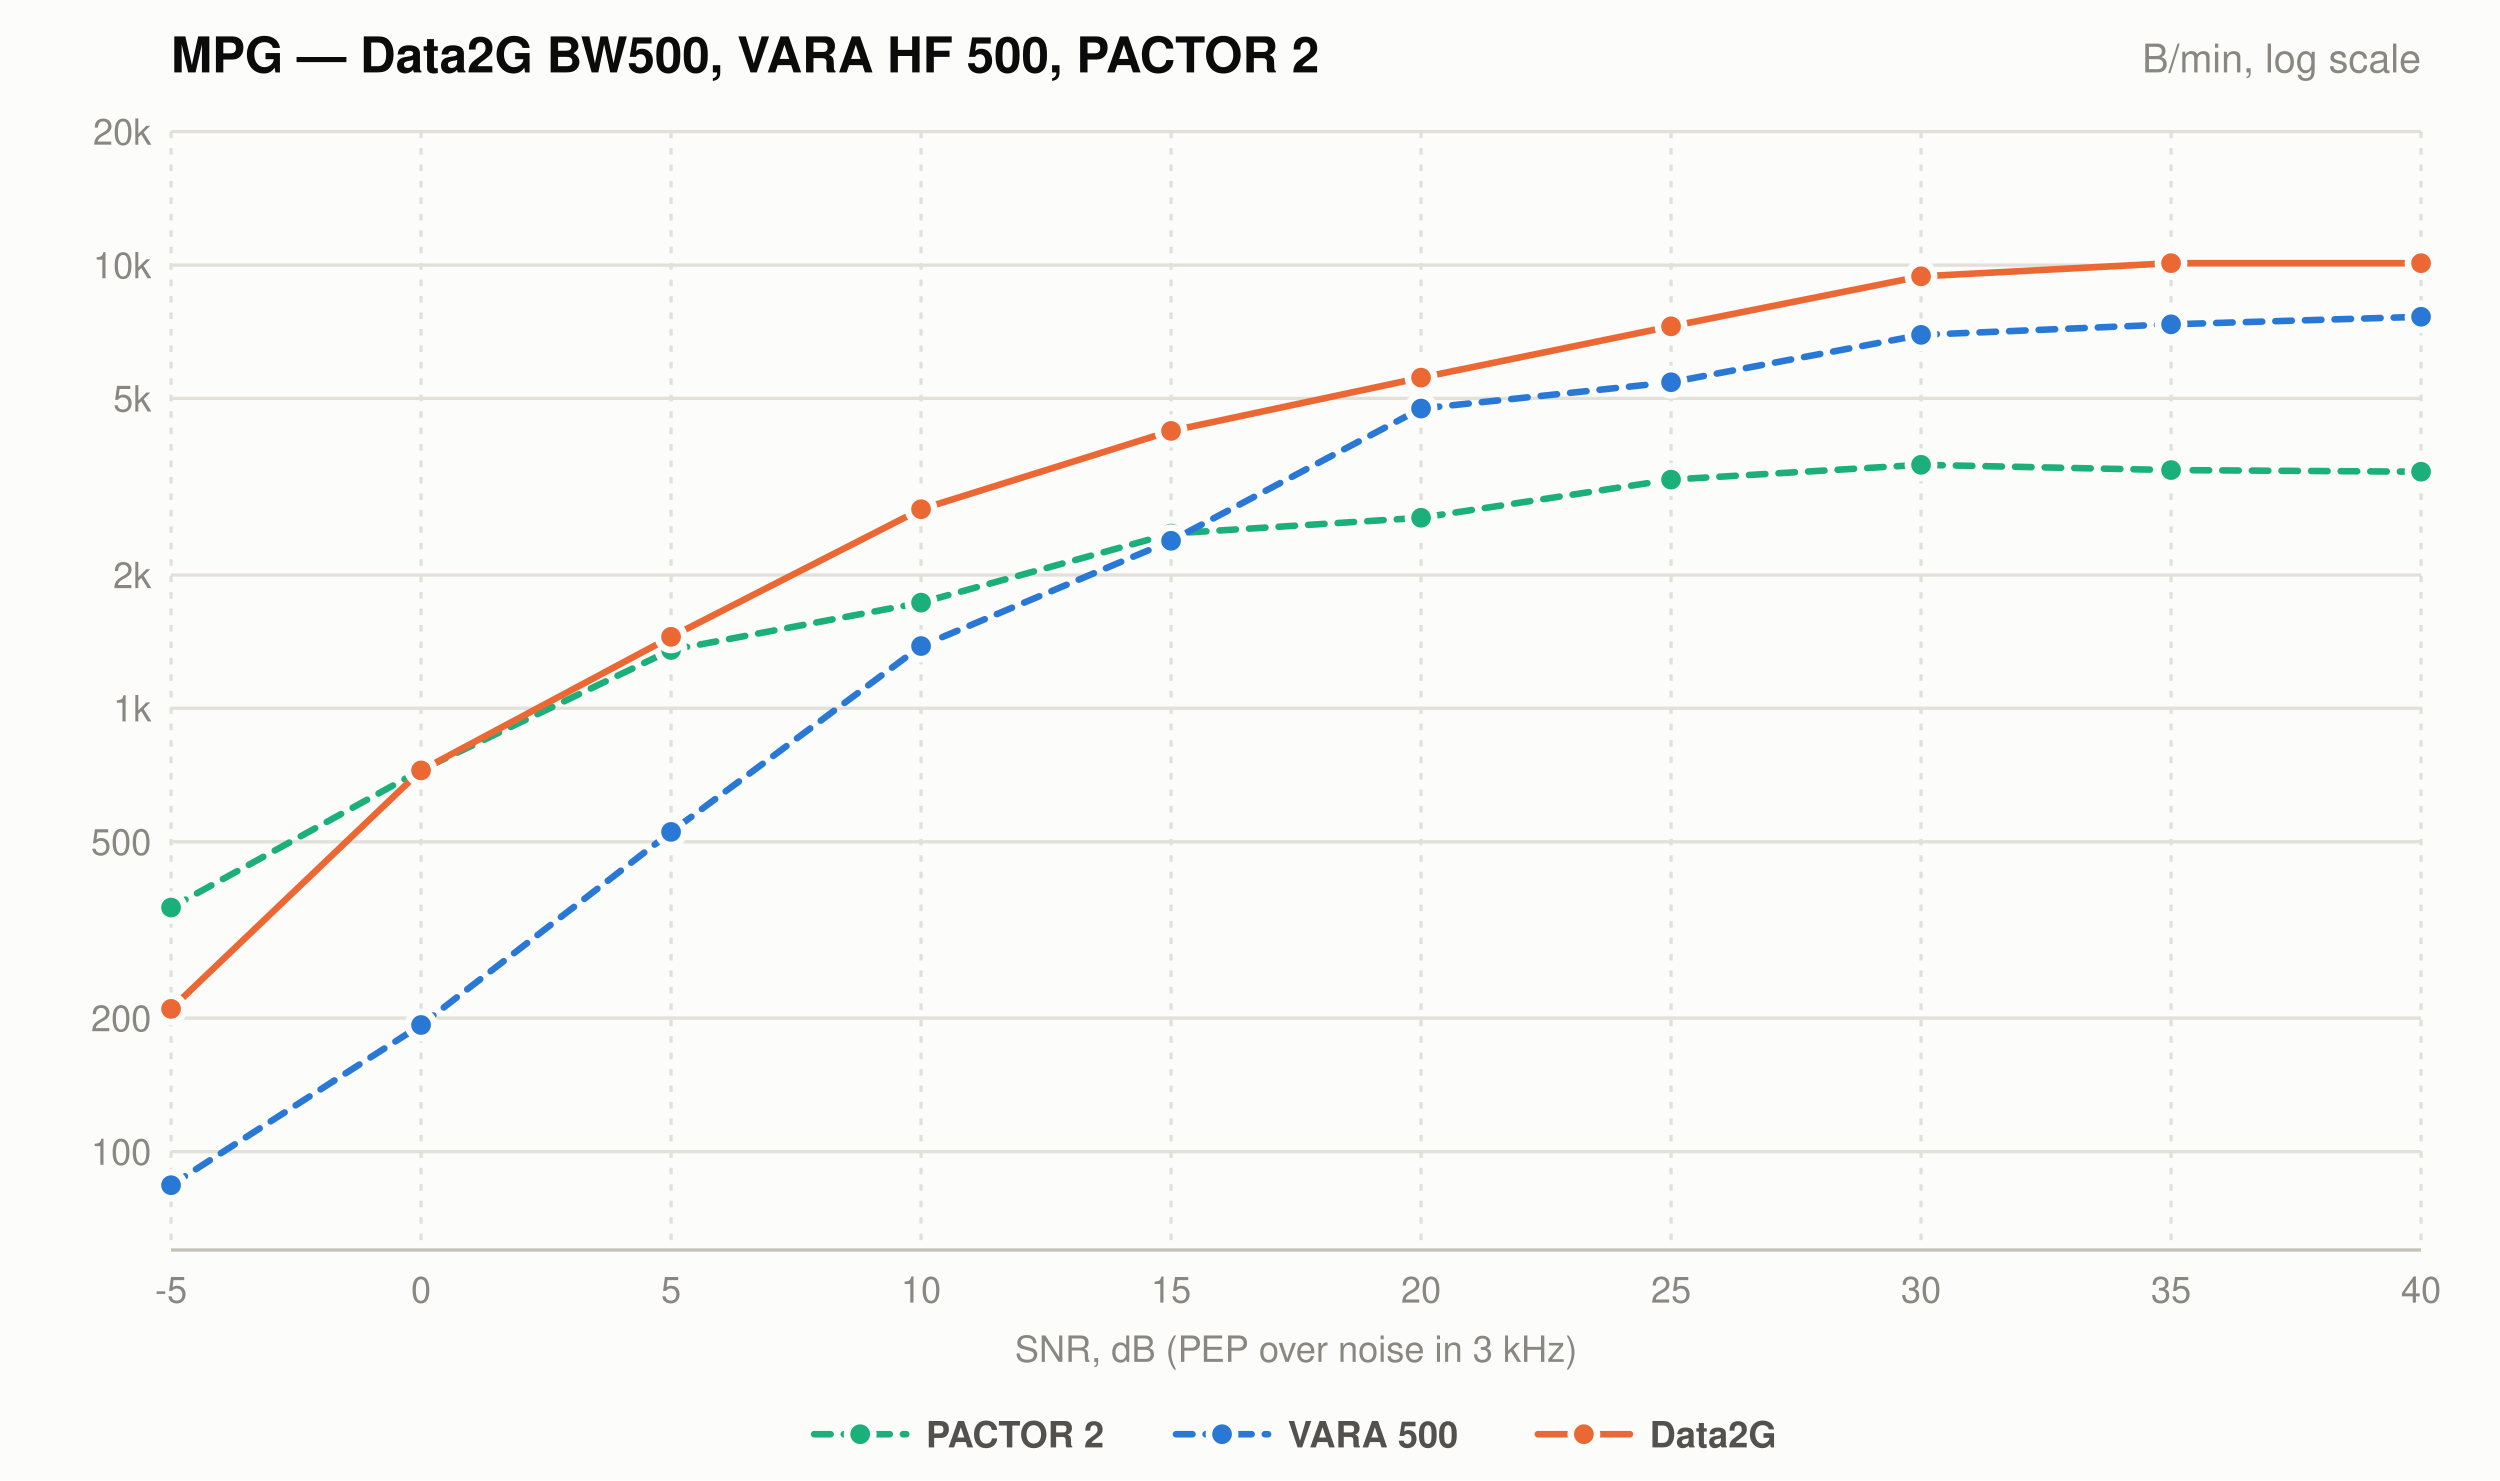
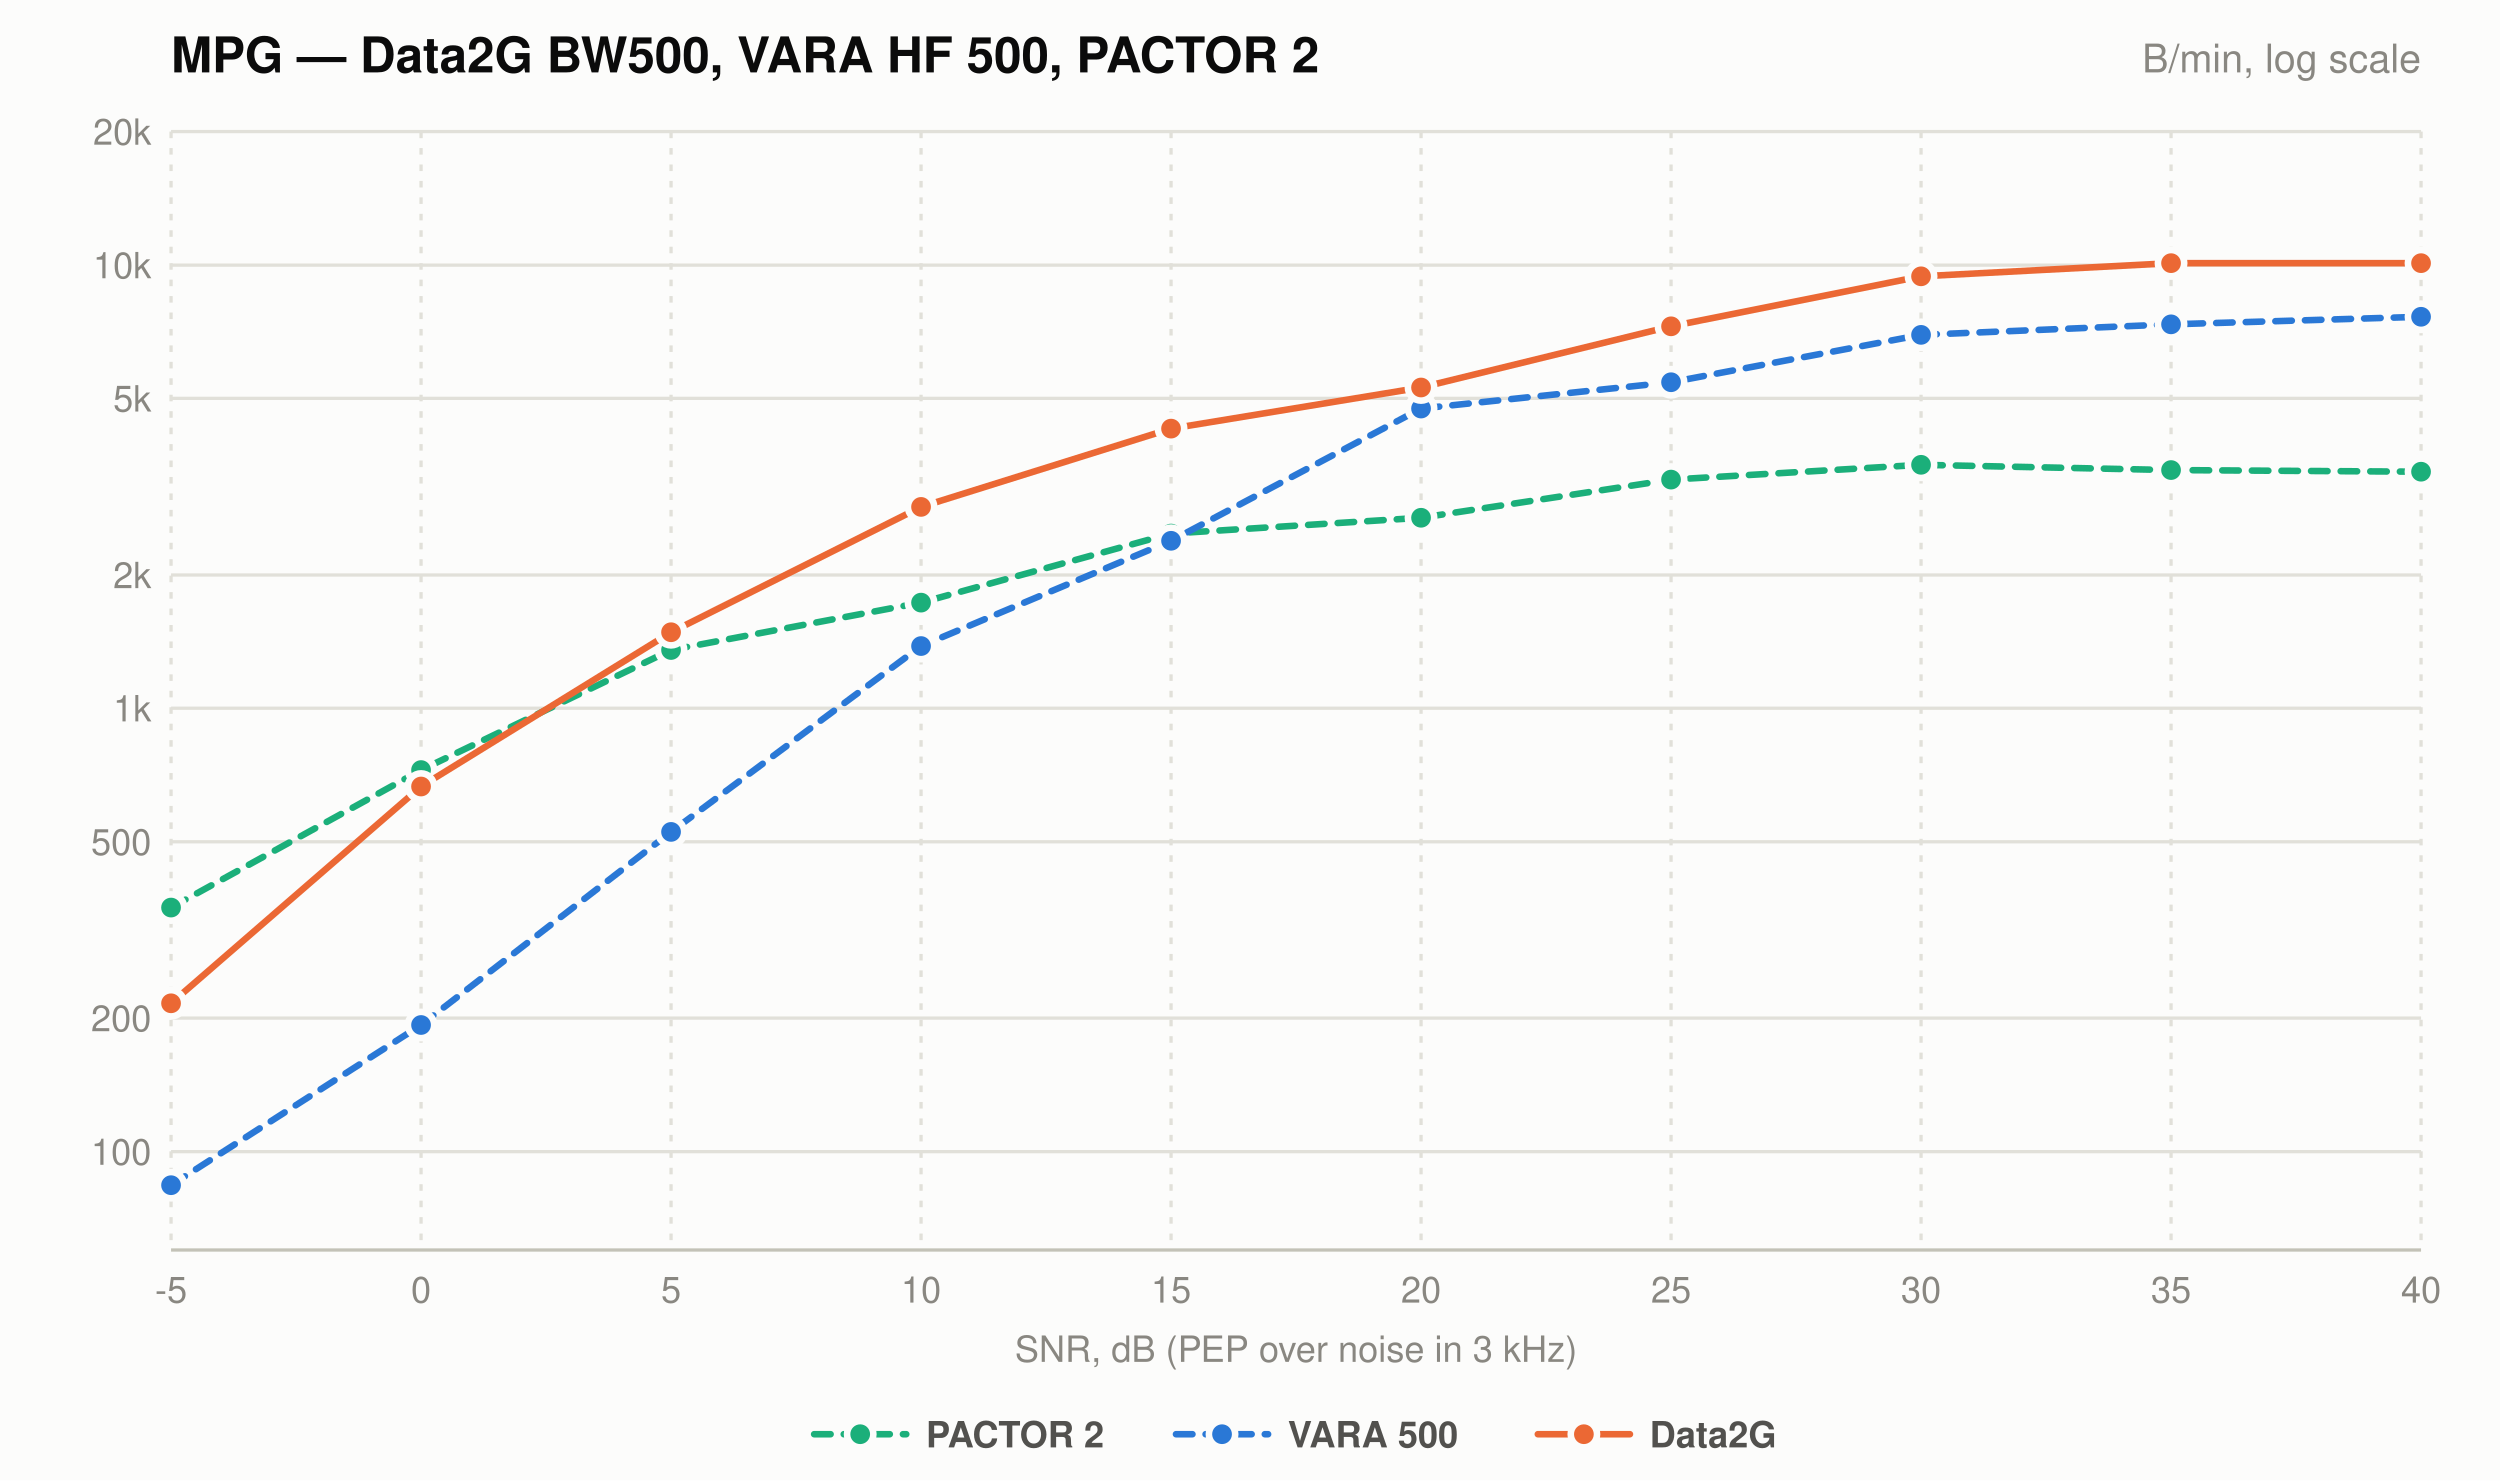
<svg xmlns="http://www.w3.org/2000/svg" viewBox="0 0 760 450" width="760" height="450" font-family="-apple-system, BlinkMacSystemFont, 'Segoe UI', Helvetica, Arial, sans-serif">
  <rect width="760" height="450" fill="#fcfcfb" />
  <text x="52" y="22" font-size="15" font-weight="600" fill="#0b0b0b">MPG — Data2G BW500, VARA HF 500, PACTOR 2</text>
  <text x="736" y="22" font-size="12" fill="#898781" text-anchor="end">B/min, log scale</text>
  <line x1="52" x2="736" y1="350.1" y2="350.1" stroke="#e1e0d9" />
  <text x="46" y="354.1" font-size="11" fill="#898781" text-anchor="end">100</text>
  <line x1="52" x2="736" y1="309.5" y2="309.5" stroke="#e1e0d9" />
  <text x="46" y="313.5" font-size="11" fill="#898781" text-anchor="end">200</text>
  <line x1="52" x2="736" y1="255.9" y2="255.9" stroke="#e1e0d9" />
  <text x="46" y="259.9" font-size="11" fill="#898781" text-anchor="end">500</text>
  <line x1="52" x2="736" y1="215.3" y2="215.3" stroke="#e1e0d9" />
  <text x="46" y="219.3" font-size="11" fill="#898781" text-anchor="end">1k</text>
  <line x1="52" x2="736" y1="174.8" y2="174.8" stroke="#e1e0d9" />
  <text x="46" y="178.8" font-size="11" fill="#898781" text-anchor="end">2k</text>
  <line x1="52" x2="736" y1="121.1" y2="121.1" stroke="#e1e0d9" />
  <text x="46" y="125.1" font-size="11" fill="#898781" text-anchor="end">5k</text>
  <line x1="52" x2="736" y1="80.6" y2="80.6" stroke="#e1e0d9" />
  <text x="46" y="84.6" font-size="11" fill="#898781" text-anchor="end">10k</text>
  <line x1="52" x2="736" y1="40.0" y2="40.0" stroke="#e1e0d9" />
  <text x="46" y="44.0" font-size="11" fill="#898781" text-anchor="end">20k</text>
  <line x1="52.0" x2="52.0" y1="40" y2="380" stroke="#e1e0d9" stroke-dasharray="2 3" />
  <text x="52.0" y="396" font-size="11" fill="#898781" text-anchor="middle">-5</text>
  <line x1="128.0" x2="128.0" y1="40" y2="380" stroke="#e1e0d9" stroke-dasharray="2 3" />
  <text x="128.0" y="396" font-size="11" fill="#898781" text-anchor="middle">0</text>
  <line x1="204.0" x2="204.0" y1="40" y2="380" stroke="#e1e0d9" stroke-dasharray="2 3" />
  <text x="204.0" y="396" font-size="11" fill="#898781" text-anchor="middle">5</text>
  <line x1="280.0" x2="280.0" y1="40" y2="380" stroke="#e1e0d9" stroke-dasharray="2 3" />
  <text x="280.0" y="396" font-size="11" fill="#898781" text-anchor="middle">10</text>
  <line x1="356.0" x2="356.0" y1="40" y2="380" stroke="#e1e0d9" stroke-dasharray="2 3" />
  <text x="356.0" y="396" font-size="11" fill="#898781" text-anchor="middle">15</text>
  <line x1="432.0" x2="432.0" y1="40" y2="380" stroke="#e1e0d9" stroke-dasharray="2 3" />
  <text x="432.0" y="396" font-size="11" fill="#898781" text-anchor="middle">20</text>
  <line x1="508.0" x2="508.0" y1="40" y2="380" stroke="#e1e0d9" stroke-dasharray="2 3" />
  <text x="508.0" y="396" font-size="11" fill="#898781" text-anchor="middle">25</text>
  <line x1="584.0" x2="584.0" y1="40" y2="380" stroke="#e1e0d9" stroke-dasharray="2 3" />
  <text x="584.0" y="396" font-size="11" fill="#898781" text-anchor="middle">30</text>
  <line x1="660.0" x2="660.0" y1="40" y2="380" stroke="#e1e0d9" stroke-dasharray="2 3" />
  <text x="660.0" y="396" font-size="11" fill="#898781" text-anchor="middle">35</text>
  <line x1="736.0" x2="736.0" y1="40" y2="380" stroke="#e1e0d9" stroke-dasharray="2 3" />
  <text x="736.0" y="396" font-size="11" fill="#898781" text-anchor="middle">40</text>
  <line x1="52" x2="736" y1="380" y2="380" stroke="#c3c2b7" />
  <text x="394.0" y="414" font-size="11" fill="#898781" text-anchor="middle">SNR, dB (PEP over noise in 3 kHz)</text>
  <path d="M52.0,275.9L128.0,234.1L204.0,197.6L280.0,183.2L356.0,162.2L432.0,157.4L508.0,145.8L584.0,141.3L660.0,142.9L736.0,143.4" fill="none" stroke="#1baf7a" stroke-width="2" stroke-linejoin="round" stroke-linecap="round" stroke-dasharray="5 4" />
  <circle cx="52.0" cy="275.9" r="4" fill="#1baf7a" stroke="#fcfcfb" stroke-width="2" />
  <circle cx="128.0" cy="234.1" r="4" fill="#1baf7a" stroke="#fcfcfb" stroke-width="2" />
  <circle cx="204.0" cy="197.6" r="4" fill="#1baf7a" stroke="#fcfcfb" stroke-width="2" />
  <circle cx="280.0" cy="183.2" r="4" fill="#1baf7a" stroke="#fcfcfb" stroke-width="2" />
  <circle cx="356.0" cy="162.2" r="4" fill="#1baf7a" stroke="#fcfcfb" stroke-width="2" />
  <circle cx="432.0" cy="157.4" r="4" fill="#1baf7a" stroke="#fcfcfb" stroke-width="2" />
  <circle cx="508.0" cy="145.8" r="4" fill="#1baf7a" stroke="#fcfcfb" stroke-width="2" />
  <circle cx="584.0" cy="141.3" r="4" fill="#1baf7a" stroke="#fcfcfb" stroke-width="2" />
  <circle cx="660.0" cy="142.9" r="4" fill="#1baf7a" stroke="#fcfcfb" stroke-width="2" />
  <circle cx="736.0" cy="143.4" r="4" fill="#1baf7a" stroke="#fcfcfb" stroke-width="2" />
  <path d="M52.0,360.3L128.0,311.6L204.0,252.9L280.0,196.4L356.0,164.4L432.0,124.2L508.0,116.2L584.0,101.8L660.0,98.6L736.0,96.3" fill="none" stroke="#2a78d6" stroke-width="2" stroke-linejoin="round" stroke-linecap="round" stroke-dasharray="5 4" />
  <circle cx="52.0" cy="360.3" r="4" fill="#2a78d6" stroke="#fcfcfb" stroke-width="2" />
  <circle cx="128.0" cy="311.6" r="4" fill="#2a78d6" stroke="#fcfcfb" stroke-width="2" />
  <circle cx="204.0" cy="252.9" r="4" fill="#2a78d6" stroke="#fcfcfb" stroke-width="2" />
  <circle cx="280.0" cy="196.4" r="4" fill="#2a78d6" stroke="#fcfcfb" stroke-width="2" />
  <circle cx="356.0" cy="164.4" r="4" fill="#2a78d6" stroke="#fcfcfb" stroke-width="2" />
  <circle cx="432.0" cy="124.2" r="4" fill="#2a78d6" stroke="#fcfcfb" stroke-width="2" />
  <circle cx="508.0" cy="116.2" r="4" fill="#2a78d6" stroke="#fcfcfb" stroke-width="2" />
  <circle cx="584.0" cy="101.8" r="4" fill="#2a78d6" stroke="#fcfcfb" stroke-width="2" />
  <circle cx="660.0" cy="98.6" r="4" fill="#2a78d6" stroke="#fcfcfb" stroke-width="2" />
  <circle cx="736.0" cy="96.3" r="4" fill="#2a78d6" stroke="#fcfcfb" stroke-width="2" />
-   <path d="M52.0,306.7L128.0,234.2L204.0,193.6L280.0,154.8L356.0,131.0L432.0,114.8L508.0,99.2L584.0,84.0L660.0,80.0L736.0,80.0" fill="none" stroke="#eb6834" stroke-width="2" stroke-linejoin="round" stroke-linecap="round" />
-   <circle cx="52.0" cy="306.7" r="4" fill="#eb6834" stroke="#fcfcfb" stroke-width="2" />
-   <circle cx="128.0" cy="234.2" r="4" fill="#eb6834" stroke="#fcfcfb" stroke-width="2" />
-   <circle cx="204.0" cy="193.6" r="4" fill="#eb6834" stroke="#fcfcfb" stroke-width="2" />
-   <circle cx="280.0" cy="154.8" r="4" fill="#eb6834" stroke="#fcfcfb" stroke-width="2" />
-   <circle cx="356.0" cy="131.0" r="4" fill="#eb6834" stroke="#fcfcfb" stroke-width="2" />
-   <circle cx="432.0" cy="114.8" r="4" fill="#eb6834" stroke="#fcfcfb" stroke-width="2" />
+   <path d="M52.0,305.0L128.0,239.1L204.0,192.2L280.0,154.1L356.0,130.3L432.0,117.8L508.0,99.2L584.0,84.0L660.0,80.0L736.0,80.0" fill="none" stroke="#eb6834" stroke-width="2" stroke-linejoin="round" stroke-linecap="round" />
+   <circle cx="52.0" cy="305.0" r="4" fill="#eb6834" stroke="#fcfcfb" stroke-width="2" />
+   <circle cx="128.0" cy="239.1" r="4" fill="#eb6834" stroke="#fcfcfb" stroke-width="2" />
+   <circle cx="204.0" cy="192.2" r="4" fill="#eb6834" stroke="#fcfcfb" stroke-width="2" />
+   <circle cx="280.0" cy="154.1" r="4" fill="#eb6834" stroke="#fcfcfb" stroke-width="2" />
+   <circle cx="356.0" cy="130.3" r="4" fill="#eb6834" stroke="#fcfcfb" stroke-width="2" />
+   <circle cx="432.0" cy="117.8" r="4" fill="#eb6834" stroke="#fcfcfb" stroke-width="2" />
  <circle cx="508.0" cy="99.2" r="4" fill="#eb6834" stroke="#fcfcfb" stroke-width="2" />
  <circle cx="584.0" cy="84.0" r="4" fill="#eb6834" stroke="#fcfcfb" stroke-width="2" />
  <circle cx="660.0" cy="80.0" r="4" fill="#eb6834" stroke="#fcfcfb" stroke-width="2" />
  <circle cx="736.0" cy="80.0" r="4" fill="#eb6834" stroke="#fcfcfb" stroke-width="2" />
  <line x1="247.5" x2="275.5" y1="436" y2="436" stroke="#1baf7a" stroke-width="2" stroke-linecap="round" stroke-dasharray="5 4" />
  <circle cx="261.5" cy="436" r="4" fill="#1baf7a" stroke="#fcfcfb" stroke-width="2" />
  <text x="281.5" y="440" font-size="11" font-weight="600" fill="#52514e">PACTOR 2</text>
  <line x1="357.5" x2="385.5" y1="436" y2="436" stroke="#2a78d6" stroke-width="2" stroke-linecap="round" stroke-dasharray="5 4" />
  <circle cx="371.5" cy="436" r="4" fill="#2a78d6" stroke="#fcfcfb" stroke-width="2" />
  <text x="391.5" y="440" font-size="11" font-weight="600" fill="#52514e">VARA 500</text>
  <line x1="467.5" x2="495.5" y1="436" y2="436" stroke="#eb6834" stroke-width="2" stroke-linecap="round" />
  <circle cx="481.5" cy="436" r="4" fill="#eb6834" stroke="#fcfcfb" stroke-width="2" />
  <text x="501.5" y="440" font-size="11" font-weight="600" fill="#52514e">Data2G</text>
</svg>
